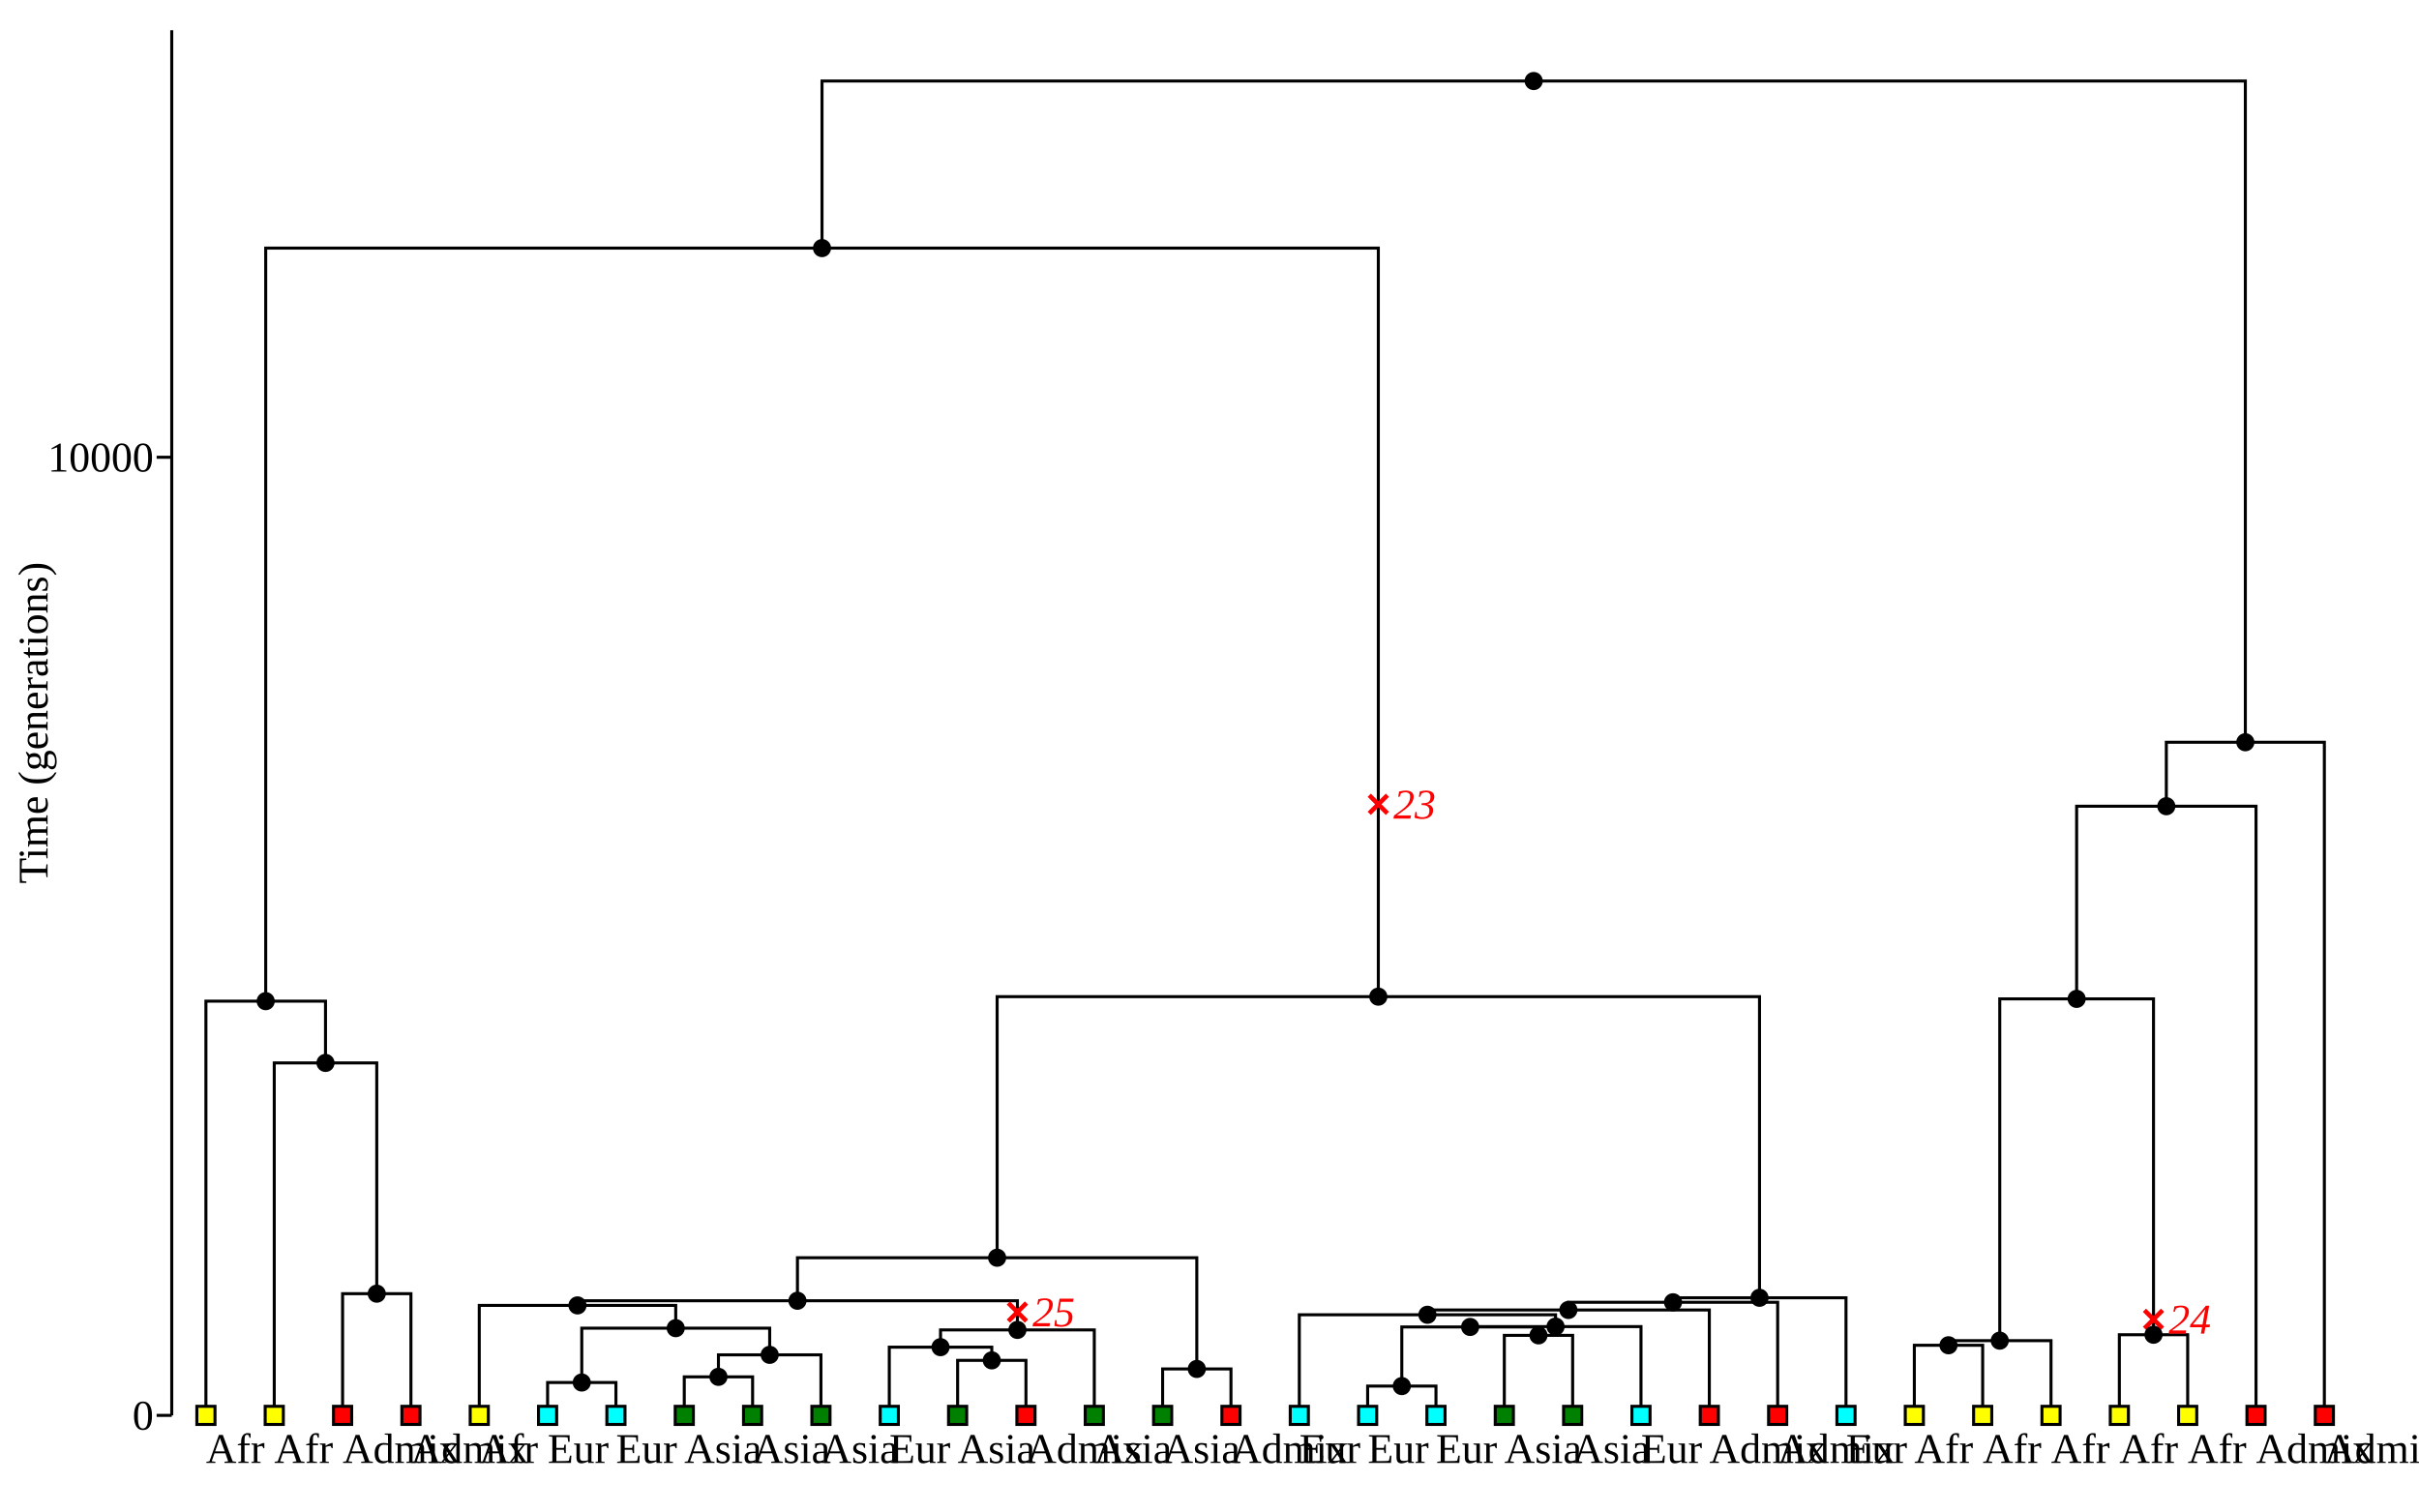
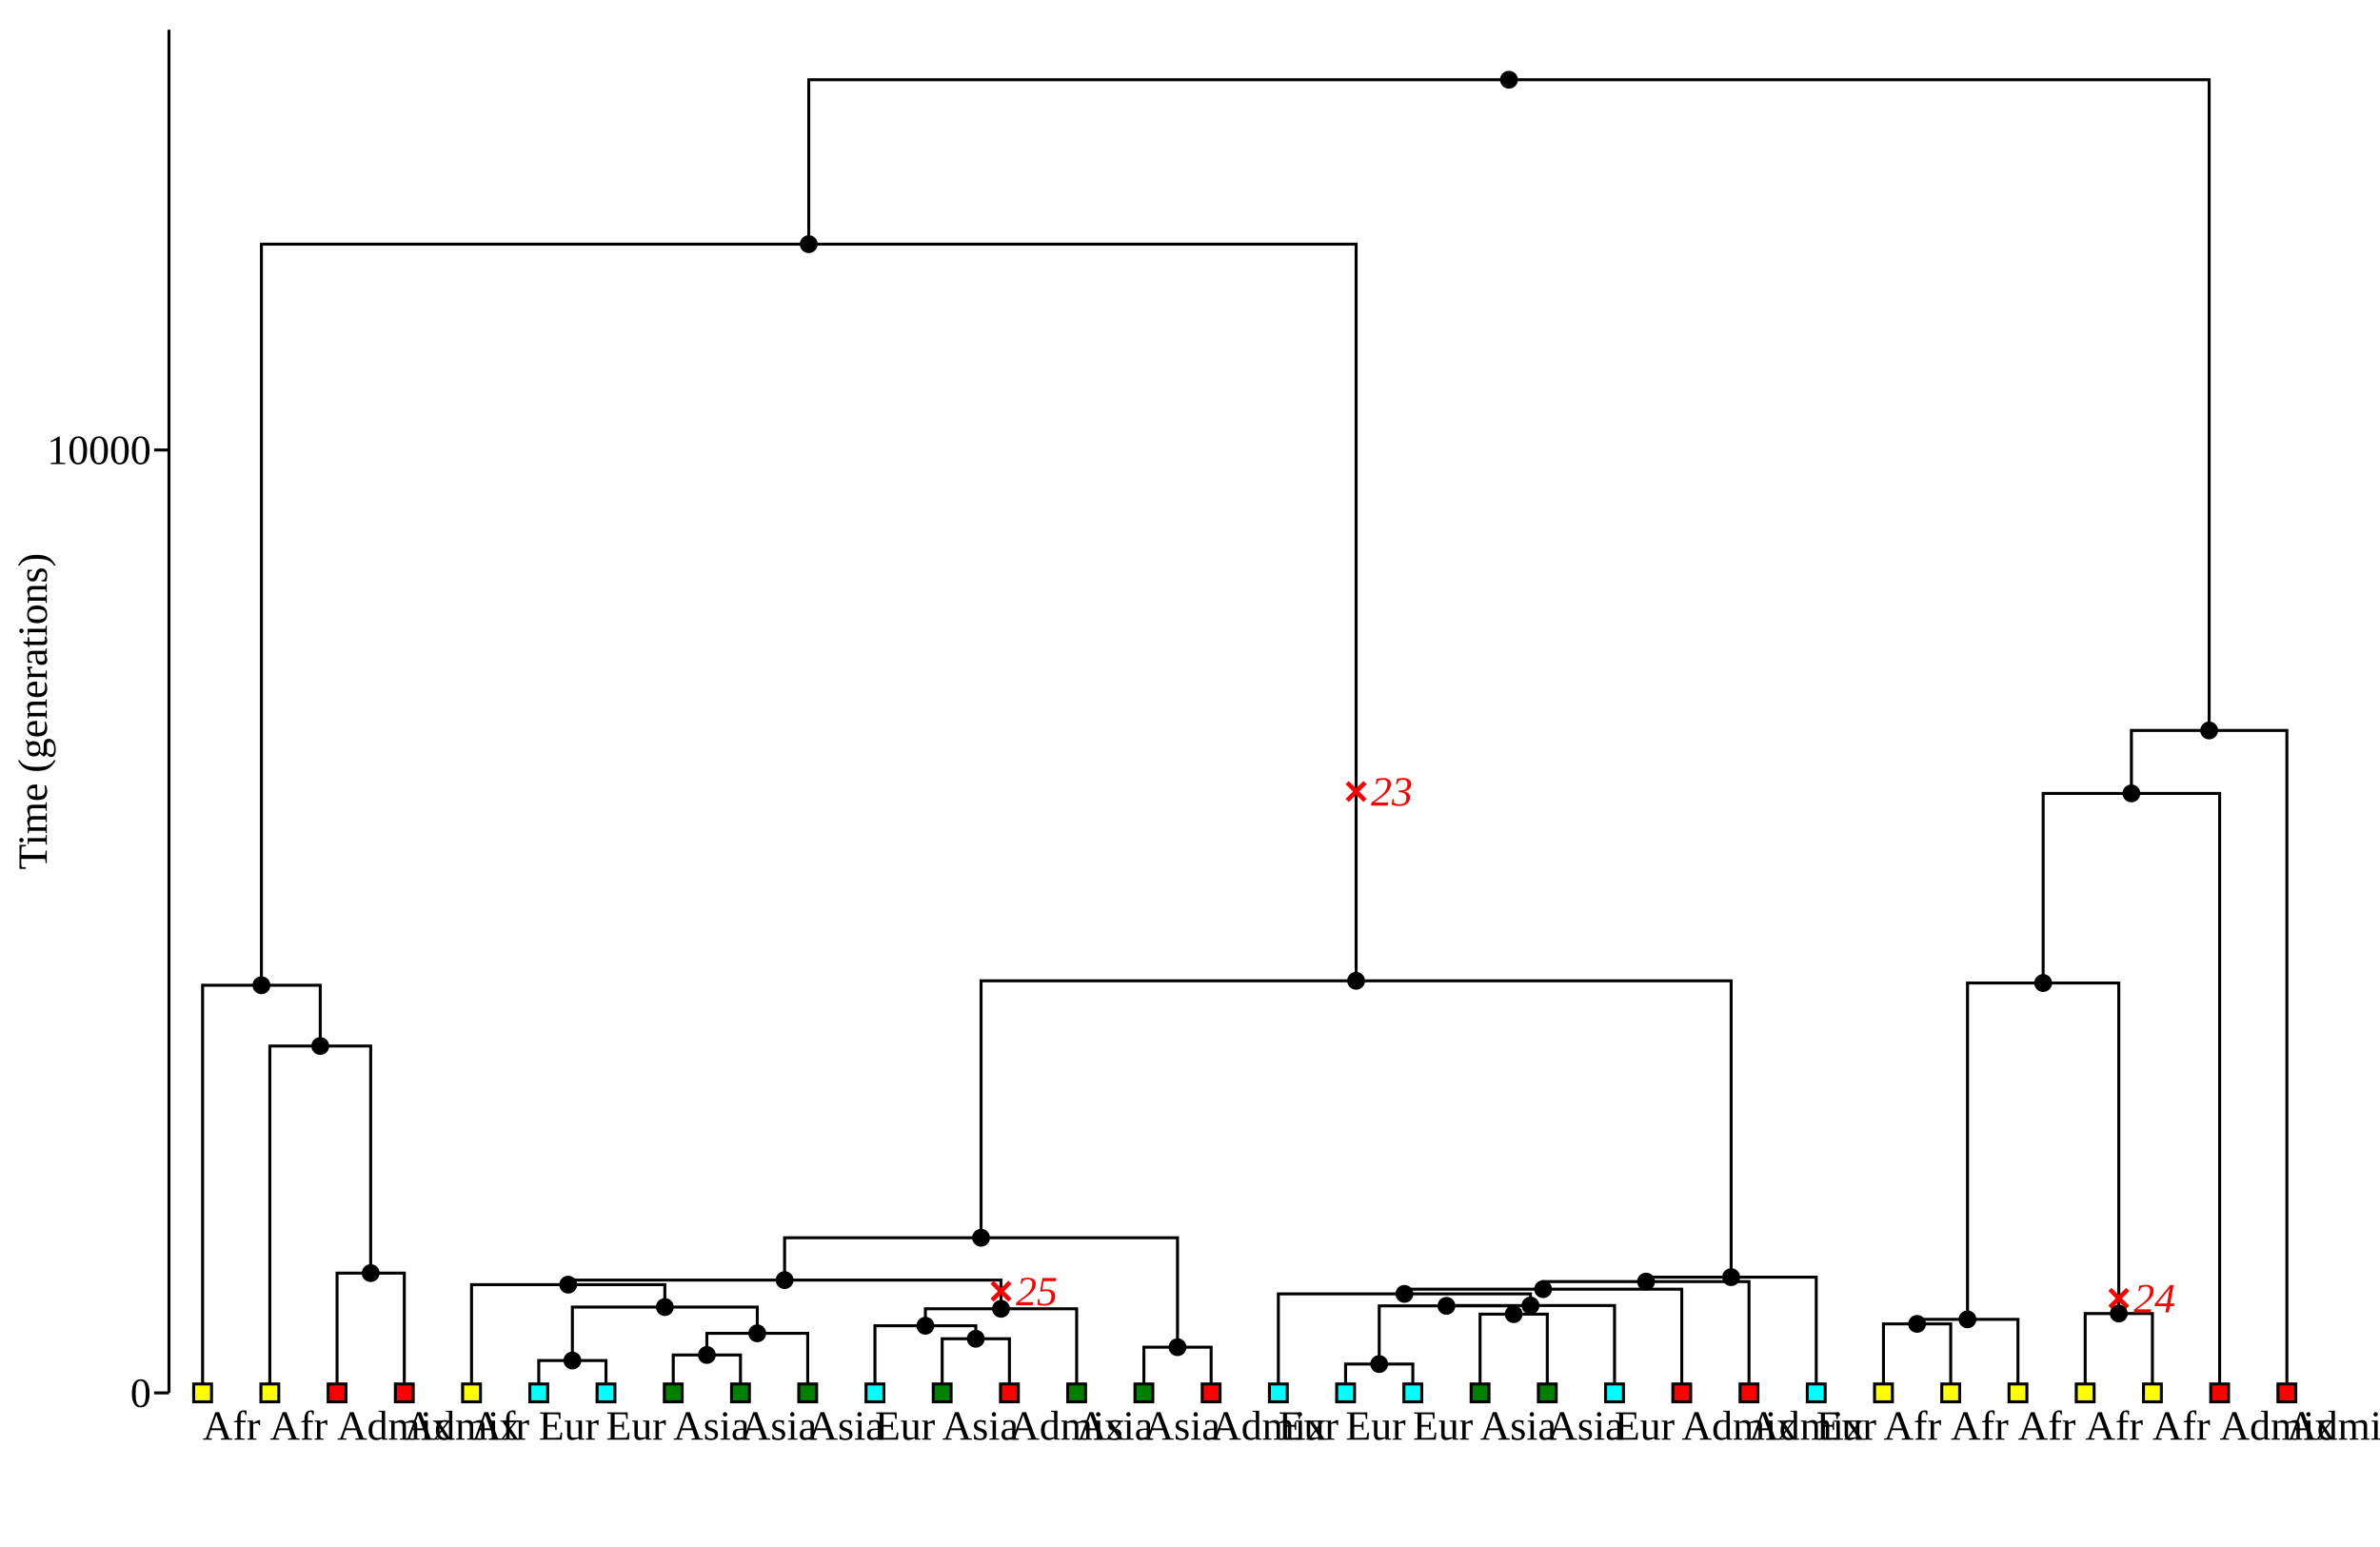
- <svg xmlns="http://www.w3.org/2000/svg" baseProfile="full" height="500" version="1.1" width="800">
+ <svg xmlns="http://www.w3.org/2000/svg" baseProfile="full" height="520" version="1.1" width="800">
  <defs>
    <style type="text/css">.background path {fill: #808080; fill-opacity: 0}.background path:nth-child(odd) {fill-opacity: .1}.axes {font-size: 14px}.x-axis .tick .lab {font-weight: bold; dominant-baseline: hanging}.axes, .tree {font-size: 14px; text-anchor: middle}.axes line, .edge {stroke: black; fill: none}.axes .ax-skip {stroke-dasharray: 4}.y-axis .grid {stroke: #FAFAFA}.node &gt; .sym {fill: black; stroke: none}.site &gt; .sym {stroke: black}.mut text {fill: red; font-style: italic}.mut.extra text {fill: hotpink}.mut line {fill: none; stroke: none}.mut .sym {fill: none; stroke: red}.mut.extra .sym {stroke: hotpink}.node .mut .sym {stroke-width: 1.5px}.tree text, .tree-sequence text {dominant-baseline: central}.plotbox .lab.lft {text-anchor: end}.plotbox .lab.rgt {text-anchor: start}.leaf.p0 &gt; .sym {fill: yellow}.leaf.p1 &gt; .sym {fill: cyan}.leaf.p2 &gt; .sym {fill: green}.leaf.p3 &gt; .sym {fill: red}.leaf &gt; .lab {text-anchor: start; transform: rotate(90deg) translate(6px)}.leaf &gt; .sym {stroke: black}</style>
  </defs>
  <g class="tree t8">
    <g class="axes">
      <g class="y-axis">
        <g class="title" transform="translate(0 239.1)">
          <text class="lab" text-anchor="middle" transform="translate(11) rotate(-90)">Time (generations)</text>
        </g>
        <line class="ax-line" x1="56.8" x2="56.8" y1="468.2" y2="10" />
        <g class="ticks">
          <g class="tick" transform="translate(56.8 468.2)">
            <line x1="0" x2="-5" y1="0" y2="0" />
            <g transform="translate(-6 0)">
              <text class="lab" text-anchor="end">0</text>
            </g>
          </g>
          <g class="tick" transform="translate(56.8 151.258)">
            <line x1="0" x2="-5" y1="0" y2="0" />
            <g transform="translate(-6 0)">
              <text class="lab" text-anchor="end">10000</text>
            </g>
          </g>
          <g class="tick" transform="translate(56.8 -165.684)">
            <line x1="0" x2="-5" y1="0" y2="0" />
            <g transform="translate(-6 0)">
              <text class="lab" text-anchor="end">20000</text>
            </g>
          </g>
        </g>
      </g>
    </g>
    <g class="plotbox">
      <g class="c2 node n79 p0 root" transform="translate(507.211 26.8)">
        <g class="a79 c2 node n74 p0" transform="translate(235.358 218.731)">
          <g class="a74 c2 node n72 p0" transform="translate(-26.1313 21.1631)">
            <g class="a72 i14 leaf node n29 p3 sample" transform="translate(29.6625 201.506)">
              <path class="edge" d="M 0 0 V -201.506 H -29.663" />
              <rect class="sym" height="6" width="6" x="-3" y="-3" />
              <text class="lab" transform="translate(0 11)">Admix</text>
            </g>
            <g class="a72 c2 node n68 p0" transform="translate(-29.6625 63.7273)">
              <g class="a68 c2 node n40 p0" transform="translate(-25.425 113.059)">
                <g class="a40 i1 leaf node n3 p0 sample" transform="translate(16.95 24.72)">
                  <path class="edge" d="M 0 0 V -24.72 H -16.95" />
                  <rect class="sym" height="6" width="6" x="-3" y="-3" />
                  <text class="lab" transform="translate(0 11)">Afr</text>
                </g>
                <g class="a40 c2 node n39 p0" transform="translate(-16.95 1.52699)">
                  <g class="a39 i0 leaf node n1 p0 sample" transform="translate(-11.3 23.193)">
                    <path class="edge" d="M 0 0 V -23.193 H 11.3" />
                    <rect class="sym" height="6" width="6" x="-3" y="-3" />
                    <text class="lab" transform="translate(0 11)">Afr</text>
                  </g>
                  <g class="a39 i3 leaf node n7 p0 sample" transform="translate(11.3 23.193)">
                    <path class="edge" d="M 0 0 V -23.193 H -11.3" />
                    <rect class="sym" height="6" width="6" x="-3" y="-3" />
                    <text class="lab" transform="translate(0 11)">Afr</text>
                  </g>
                  <path class="edge" d="M 0 0 V -1.527 H 16.95" />
                  <circle class="sym" cx="0" cy="0" r="3" />
                  <text class="lab lft" transform="translate(-3 -7.0)" />
                </g>
                <path class="edge" d="M 0 0 V -113.059 H 25.425" />
                <circle class="sym" cx="0" cy="0" r="3" />
                <text class="lab lft" transform="translate(-3 -7.0)" />
              </g>
              <g class="a68 c2 m24 node n44 p0 s24" transform="translate(25.425 111.102)">
                <g class="a44 i2 leaf node n4 p0 sample" transform="translate(-11.3 26.6771)">
                  <path class="edge" d="M 0 0 V -26.677 H 11.3" />
                  <rect class="sym" height="6" width="6" x="-3" y="-3" />
                  <text class="lab" transform="translate(0 11)">Afr</text>
                </g>
                <g class="a44 i3 leaf node n6 p0 sample" transform="translate(11.3 26.6771)">
                  <path class="edge" d="M 0 0 V -26.677 H -11.3" />
                  <rect class="sym" height="6" width="6" x="-3" y="-3" />
                  <text class="lab" transform="translate(0 11)">Afr</text>
                </g>
                <path class="edge" d="M 0 0 V -111.102 H -25.425" />
                <g class="mut m24 s24" transform="translate(0 -5.10479)">
                  <line x1="0" x2="0" y1="0" y2="5.105" />
                  <path class="sym" d="M -3,-3 l 6,6 M -3,3 l 6,-6" />
                  <text class="lab rgt" transform="translate(5 0)">24</text>
                </g>
                <circle class="sym" cx="0" cy="0" r="3" />
                <text class="lab rgt" transform="translate(3 -7.0)" />
              </g>
              <path class="edge" d="M 0 0 V -63.727 H 29.663" />
              <circle class="sym" cx="0" cy="0" r="3" />
              <text class="lab lft" transform="translate(-3 -7.0)" />
            </g>
            <path class="edge" d="M 0 0 V -21.163 H 26.131" />
            <circle class="sym" cx="0" cy="0" r="3" />
            <text class="lab lft" transform="translate(-3 -7.0)" />
          </g>
          <g class="a74 i15 leaf node n31 p3 sample" transform="translate(26.1313 222.669)">
            <path class="edge" d="M 0 0 V -222.669 H -26.131" />
            <rect class="sym" height="6" width="6" x="-3" y="-3" />
            <text class="lab" transform="translate(0 11)">Admix</text>
          </g>
          <path class="edge" d="M 0 0 V -218.731 H -235.358" />
          <circle class="sym" cx="0" cy="0" r="3" />
          <text class="lab rgt" transform="translate(3 -7.0)" />
        </g>
        <g class="a79 c2 node n78 p0" transform="translate(-235.358 55.2707)">
          <g class="a78 c2 node n67 p0" transform="translate(-183.978 249.106)">
            <g class="a67 c2 node n66 p0" transform="translate(19.775 20.429)">
              <g class="a66 i1 leaf node n2 p0 sample" transform="translate(-16.95 116.594)">
                <path class="edge" d="M 0 0 V -116.594 H 16.95" />
                <rect class="sym" height="6" width="6" x="-3" y="-3" />
                <text class="lab" transform="translate(0 11)">Afr</text>
              </g>
              <g class="a66 c2 node n57 p1" transform="translate(16.95 76.3328)">
                <g class="a57 i12 leaf node n24 p3 sample" transform="translate(-11.3 40.2613)">
                  <path class="edge" d="M 0 0 V -40.261 H 11.3" />
                  <rect class="sym" height="6" width="6" x="-3" y="-3" />
                  <text class="lab" transform="translate(0 11)">Admix</text>
                </g>
                <g class="a57 i13 leaf node n26 p3 sample" transform="translate(11.3 40.2613)">
                  <path class="edge" d="M 0 0 V -40.261 H -11.3" />
                  <rect class="sym" height="6" width="6" x="-3" y="-3" />
                  <text class="lab" transform="translate(0 11)">Admix</text>
                </g>
                <path class="edge" d="M 0 0 V -76.333 H -16.95" />
                <circle class="sym" cx="0" cy="0" r="3" />
                <text class="lab rgt" transform="translate(3 -7.0)" />
              </g>
              <path class="edge" d="M 0 0 V -20.429 H -19.775" />
              <circle class="sym" cx="0" cy="0" r="3" />
              <text class="lab rgt" transform="translate(3 -7.0)" />
            </g>
            <g class="a67 i0 leaf node n0 p0 sample" transform="translate(-19.775 137.023)">
              <path class="edge" d="M 0 0 V -137.023 H 19.775" />
              <rect class="sym" height="6" width="6" x="-3" y="-3" />
              <text class="lab" transform="translate(0 11)">Afr</text>
            </g>
            <path class="edge" d="M 0 0 V -249.106 H 183.978" />
            <circle class="sym" cx="0" cy="0" r="3" />
            <text class="lab lft" transform="translate(-3 -7.0)" />
          </g>
          <g class="a78 c2 m23 node n69 p0 s23" transform="translate(183.978 247.614)">
            <g class="a69 c2 node n58 p1" transform="translate(-126.066 86.3655)">
              <g class="a58 c2 node n35 p2" transform="translate(66.0344 36.7869)">
                <g class="a35 i9 leaf node n18 p2 sample" transform="translate(-11.3 15.363)">
                  <path class="edge" d="M 0 0 V -15.363 H 11.3" />
                  <rect class="sym" height="6" width="6" x="-3" y="-3" />
                  <text class="lab" transform="translate(0 11)">Asia</text>
                </g>
                <g class="a35 i14 leaf node n28 p3 sample" transform="translate(11.3 15.363)">
                  <path class="edge" d="M 0 0 V -15.363 H -11.3" />
                  <rect class="sym" height="6" width="6" x="-3" y="-3" />
                  <text class="lab" transform="translate(0 11)">Admix</text>
                </g>
                <path class="edge" d="M 0 0 V -36.787 H -66.034" />
                <circle class="sym" cx="0" cy="0" r="3" />
                <text class="lab rgt" transform="translate(3 -7.0)" />
              </g>
              <g class="a58 c2 node n54 p1" transform="translate(-66.0344 14.2295)">
                <g class="a54 c2 m25 node n45 p2 s25" transform="translate(72.7438 9.64731)">
                  <g class="a45 i10 leaf node n21 p2 sample" transform="translate(25.425 28.2731)">
                    <path class="edge" d="M 0 0 V -28.273 H -25.425" />
                    <rect class="sym" height="6" width="6" x="-3" y="-3" />
                    <text class="lab" transform="translate(0 11)">Asia</text>
                  </g>
                  <g class="a45 c2 node n38 p2" transform="translate(-25.425 5.70599)">
                    <g class="a38 i4 leaf node n9 p1 sample" transform="translate(-16.95 22.5671)">
                      <path class="edge" d="M 0 0 V -22.567 H 16.95" />
                      <rect class="sym" height="6" width="6" x="-3" y="-3" />
                      <text class="lab" transform="translate(0 11)">Eur</text>
                    </g>
                    <g class="a38 c2 node n36 p2" transform="translate(16.95 4.36799)">
                      <g class="a36 i8 leaf node n16 p2 sample" transform="translate(-11.3 18.1991)">
                        <path class="edge" d="M 0 0 V -18.199 H 11.3" />
                        <rect class="sym" height="6" width="6" x="-3" y="-3" />
                        <text class="lab" transform="translate(0 11)">Asia</text>
                      </g>
                      <g class="a36 i13 leaf node n27 p3 sample" transform="translate(11.3 18.1991)">
                        <path class="edge" d="M 0 0 V -18.199 H -11.3" />
                        <rect class="sym" height="6" width="6" x="-3" y="-3" />
                        <text class="lab" transform="translate(0 11)">Admix</text>
                      </g>
                      <path class="edge" d="M 0 0 V -4.368 H -16.95" />
                      <circle class="sym" cx="0" cy="0" r="3" />
                      <text class="lab rgt" transform="translate(3 -7.0)" />
                    </g>
                    <path class="edge" d="M 0 0 V -5.706 H 25.425" />
                    <circle class="sym" cx="0" cy="0" r="3" />
                    <text class="lab lft" transform="translate(-3 -7.0)" />
                  </g>
                  <path class="edge" d="M 0 0 V -9.647 H -72.744" />
                  <g class="mut m25 s25" transform="translate(0 -5.90192)">
                    <line x1="0" x2="0" y1="0" y2="5.902" />
                    <path class="sym" d="M -3,-3 l 6,6 M -3,3 l 6,-6" />
                    <text class="lab rgt" transform="translate(5 0)">25</text>
                  </g>
                  <circle class="sym" cx="0" cy="0" r="3" />
                  <text class="lab rgt" transform="translate(3 -7.0)" />
                </g>
                <g class="a54 c2 node n52 p1" transform="translate(-72.7438 1.54195)">
                  <g class="a52 i2 leaf node n5 p0 sample" transform="translate(-32.4875 36.3785)">
                    <path class="edge" d="M 0 0 V -36.379 H 32.487" />
                    <rect class="sym" height="6" width="6" x="-3" y="-3" />
                    <text class="lab" transform="translate(0 11)">Afr</text>
                  </g>
                  <g class="a52 c2 node n46 p2" transform="translate(32.4875 7.52769)">
                    <g class="a46 c2 node n33 p1" transform="translate(-31.075 17.9752)">
                      <g class="a33 i4 leaf node n8 p1 sample" transform="translate(-11.3 10.8756)">
                        <path class="edge" d="M 0 0 V -10.876 H 11.3" />
                        <rect class="sym" height="6" width="6" x="-3" y="-3" />
                        <text class="lab" transform="translate(0 11)">Eur</text>
                      </g>
                      <g class="a33 i5 leaf node n11 p1 sample" transform="translate(11.3 10.8756)">
                        <path class="edge" d="M 0 0 V -10.876 H -11.3" />
                        <rect class="sym" height="6" width="6" x="-3" y="-3" />
                        <text class="lab" transform="translate(0 11)">Eur</text>
                      </g>
                      <path class="edge" d="M 0 0 V -17.975 H 31.075" />
                      <circle class="sym" cx="0" cy="0" r="3" />
                      <text class="lab lft" transform="translate(-3 -7.0)" />
                    </g>
                    <g class="a46 c2 node n37 p2" transform="translate(31.075 8.82448)">
                      <g class="a37 i11 leaf node n23 p2 sample" transform="translate(16.95 20.0263)">
                        <path class="edge" d="M 0 0 V -20.026 H -16.95" />
                        <rect class="sym" height="6" width="6" x="-3" y="-3" />
                        <text class="lab" transform="translate(0 11)">Asia</text>
                      </g>
                      <g class="a37 c2 node n34 p2" transform="translate(-16.95 7.27892)">
                        <g class="a34 i10 leaf node n20 p2 sample" transform="translate(-11.3 12.7474)">
                          <path class="edge" d="M 0 0 V -12.747 H 11.3" />
                          <rect class="sym" height="6" width="6" x="-3" y="-3" />
                          <text class="lab" transform="translate(0 11)">Asia</text>
                        </g>
                        <g class="a34 i11 leaf node n22 p2 sample" transform="translate(11.3 12.7474)">
                          <path class="edge" d="M 0 0 V -12.747 H -11.3" />
                          <rect class="sym" height="6" width="6" x="-3" y="-3" />
                          <text class="lab" transform="translate(0 11)">Asia</text>
                        </g>
                        <path class="edge" d="M 0 0 V -7.279 H 16.95" />
                        <circle class="sym" cx="0" cy="0" r="3" />
                        <text class="lab lft" transform="translate(-3 -7.0)" />
                      </g>
                      <path class="edge" d="M 0 0 V -8.824 H -31.075" />
                      <circle class="sym" cx="0" cy="0" r="3" />
                      <text class="lab rgt" transform="translate(3 -7.0)" />
                    </g>
                    <path class="edge" d="M 0 0 V -7.528 H -32.487" />
                    <circle class="sym" cx="0" cy="0" r="3" />
                    <text class="lab rgt" transform="translate(3 -7.0)" />
                  </g>
                  <path class="edge" d="M 0 0 V -1.542 H 72.744" />
                  <circle class="sym" cx="0" cy="0" r="3" />
                  <text class="lab lft" transform="translate(-3 -7.0)" />
                </g>
                <path class="edge" d="M 0 0 V -14.229 H 66.034" />
                <circle class="sym" cx="0" cy="0" r="3" />
                <text class="lab lft" transform="translate(-3 -7.0)" />
              </g>
              <path class="edge" d="M 0 0 V -86.365 H 126.066" />
              <circle class="sym" cx="0" cy="0" r="3" />
              <text class="lab lft" transform="translate(-3 -7.0)" />
            </g>
            <g class="a69 c2 node n55 p1" transform="translate(126.066 99.611)">
              <g class="a55 i7 leaf node n15 p1 sample" transform="translate(28.6031 38.9044)">
                <path class="edge" d="M 0 0 V -38.904 H -28.603" />
                <rect class="sym" height="6" width="6" x="-3" y="-3" />
                <text class="lab" transform="translate(0 11)">Eur</text>
              </g>
              <g class="a55 c2 node n53 p1" transform="translate(-28.6031 1.48939)">
                <g class="a53 i12 leaf node n25 p3 sample" transform="translate(34.6062 37.415)">
                  <path class="edge" d="M 0 0 V -37.415 H -34.606" />
                  <rect class="sym" height="6" width="6" x="-3" y="-3" />
                  <text class="lab" transform="translate(0 11)">Admix</text>
                </g>
                <g class="a53 c2 node n51 p1" transform="translate(-34.6063 2.54786)">
                  <g class="a51 i15 leaf node n30 p3 sample" transform="translate(46.6125 34.8672)">
                    <path class="edge" d="M 0 0 V -34.867 H -46.612" />
                    <rect class="sym" height="6" width="6" x="-3" y="-3" />
                    <text class="lab" transform="translate(0 11)">Admix</text>
                  </g>
                  <g class="a51 c2 node n50 p1" transform="translate(-46.6125 1.58404)">
                    <g class="a50 i5 leaf node n10 p1 sample" transform="translate(-42.375 33.2831)">
                      <path class="edge" d="M 0 0 V -33.283 H 42.375" />
                      <rect class="sym" height="6" width="6" x="-3" y="-3" />
                      <text class="lab" transform="translate(0 11)">Eur</text>
                    </g>
                    <g class="a50 c2 node n49 p1" transform="translate(42.375 3.91347)">
                      <g class="a49 i6 leaf node n13 p1 sample" transform="translate(28.25 29.3697)">
                        <path class="edge" d="M 0 0 V -29.37 H -28.25" />
                        <rect class="sym" height="6" width="6" x="-3" y="-3" />
                        <text class="lab" transform="translate(0 11)">Eur</text>
                      </g>
                      <g class="a49 c2 node n48 p1" transform="translate(-28.25 0.11838)">
                        <g class="a48 c2 node n32 p1" transform="translate(-22.6 19.5563)">
                          <g class="a32 i6 leaf node n12 p1 sample" transform="translate(-11.3 9.69502)">
                            <path class="edge" d="M 0 0 V -9.695 H 11.3" />
                            <rect class="sym" height="6" width="6" x="-3" y="-3" />
                            <text class="lab" transform="translate(0 11)">Eur</text>
                          </g>
                          <g class="a32 i7 leaf node n14 p1 sample" transform="translate(11.3 9.69502)">
                            <path class="edge" d="M 0 0 V -9.695 H -11.3" />
                            <rect class="sym" height="6" width="6" x="-3" y="-3" />
                            <text class="lab" transform="translate(0 11)">Eur</text>
                          </g>
                          <path class="edge" d="M 0 0 V -19.556 H 22.6" />
                          <circle class="sym" cx="0" cy="0" r="3" />
                          <text class="lab lft" transform="translate(-3 -7.0)" />
                        </g>
                        <g class="a48 c2 node n42 p2" transform="translate(22.6 2.78169)">
                          <g class="a42 i8 leaf node n17 p2 sample" transform="translate(-11.3 26.4696)">
                            <path class="edge" d="M 0 0 V -26.47 H 11.3" />
                            <rect class="sym" height="6" width="6" x="-3" y="-3" />
                            <text class="lab" transform="translate(0 11)">Asia</text>
                          </g>
                          <g class="a42 i9 leaf node n19 p2 sample" transform="translate(11.3 26.4696)">
                            <path class="edge" d="M 0 0 V -26.47 H -11.3" />
                            <rect class="sym" height="6" width="6" x="-3" y="-3" />
                            <text class="lab" transform="translate(0 11)">Asia</text>
                          </g>
                          <path class="edge" d="M 0 0 V -2.782 H -22.6" />
                          <circle class="sym" cx="0" cy="0" r="3" />
                          <text class="lab rgt" transform="translate(3 -7.0)" />
                        </g>
                        <path class="edge" d="M 0 0 V -0.118 H 28.25" />
                        <circle class="sym" cx="0" cy="0" r="3" />
                        <text class="lab lft" transform="translate(-3 -7.0)" />
                      </g>
                      <path class="edge" d="M 0 0 V -3.913 H -42.375" />
                      <circle class="sym" cx="0" cy="0" r="3" />
                      <text class="lab rgt" transform="translate(3 -7.0)" />
                    </g>
                    <path class="edge" d="M 0 0 V -1.584 H 46.612" />
                    <circle class="sym" cx="0" cy="0" r="3" />
                    <text class="lab lft" transform="translate(-3 -7.0)" />
                  </g>
                  <path class="edge" d="M 0 0 V -2.548 H 34.606" />
                  <circle class="sym" cx="0" cy="0" r="3" />
                  <text class="lab lft" transform="translate(-3 -7.0)" />
                </g>
                <path class="edge" d="M 0 0 V -1.489 H 28.603" />
                <circle class="sym" cx="0" cy="0" r="3" />
                <text class="lab lft" transform="translate(-3 -7.0)" />
              </g>
              <path class="edge" d="M 0 0 V -99.611 H -126.066" />
              <circle class="sym" cx="0" cy="0" r="3" />
              <text class="lab rgt" transform="translate(3 -7.0)" />
            </g>
            <path class="edge" d="M 0 0 V -247.614 H -183.978" />
            <g class="mut m23 s23" transform="translate(0 -63.6269)">
              <line x1="0" x2="0" y1="0" y2="63.627" />
              <path class="sym" d="M -3,-3 l 6,6 M -3,3 l 6,-6" />
              <text class="lab rgt" transform="translate(5 0)">23</text>
            </g>
            <circle class="sym" cx="0" cy="0" r="3" />
            <text class="lab rgt" transform="translate(3 -7.0)" />
          </g>
          <path class="edge" d="M 0 0 V -55.271 H 235.358" />
          <circle class="sym" cx="0" cy="0" r="3" />
          <text class="lab lft" transform="translate(-3 -7.0)" />
        </g>
        <circle class="sym" cx="0" cy="0" r="3" />
        <text class="lab" transform="translate(0 -11)" />
      </g>
    </g>
  </g>
</svg>
